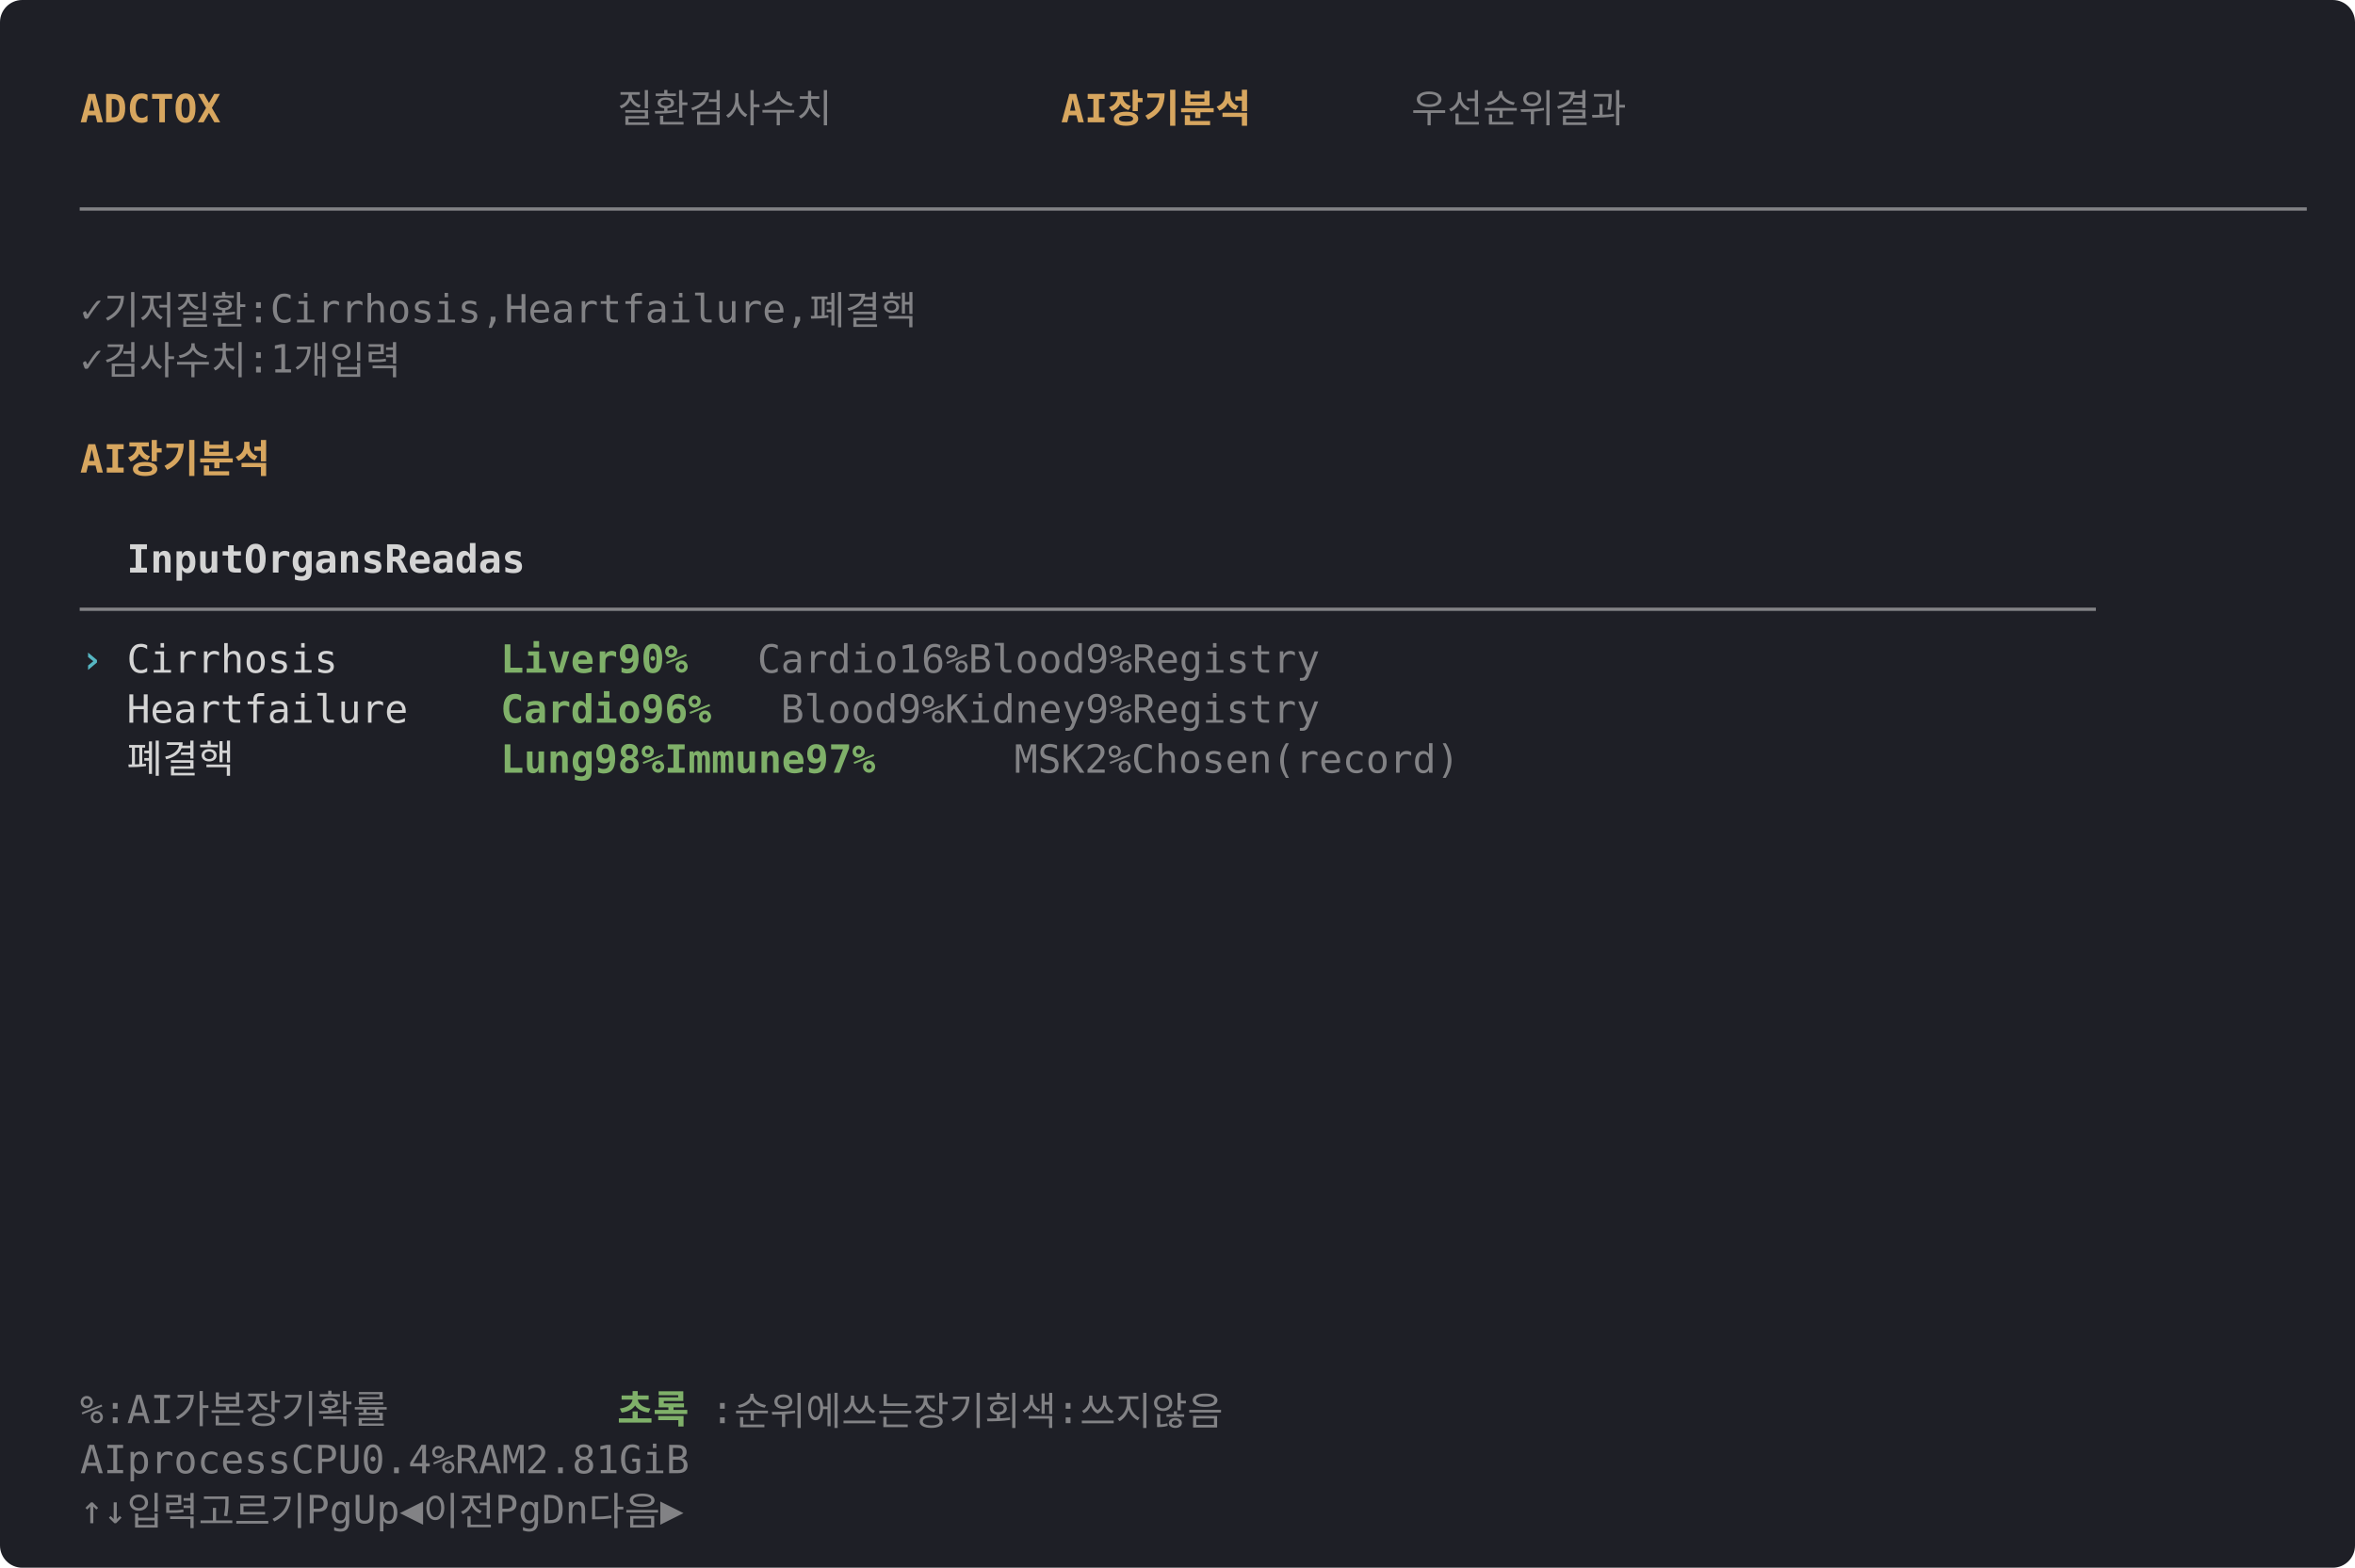
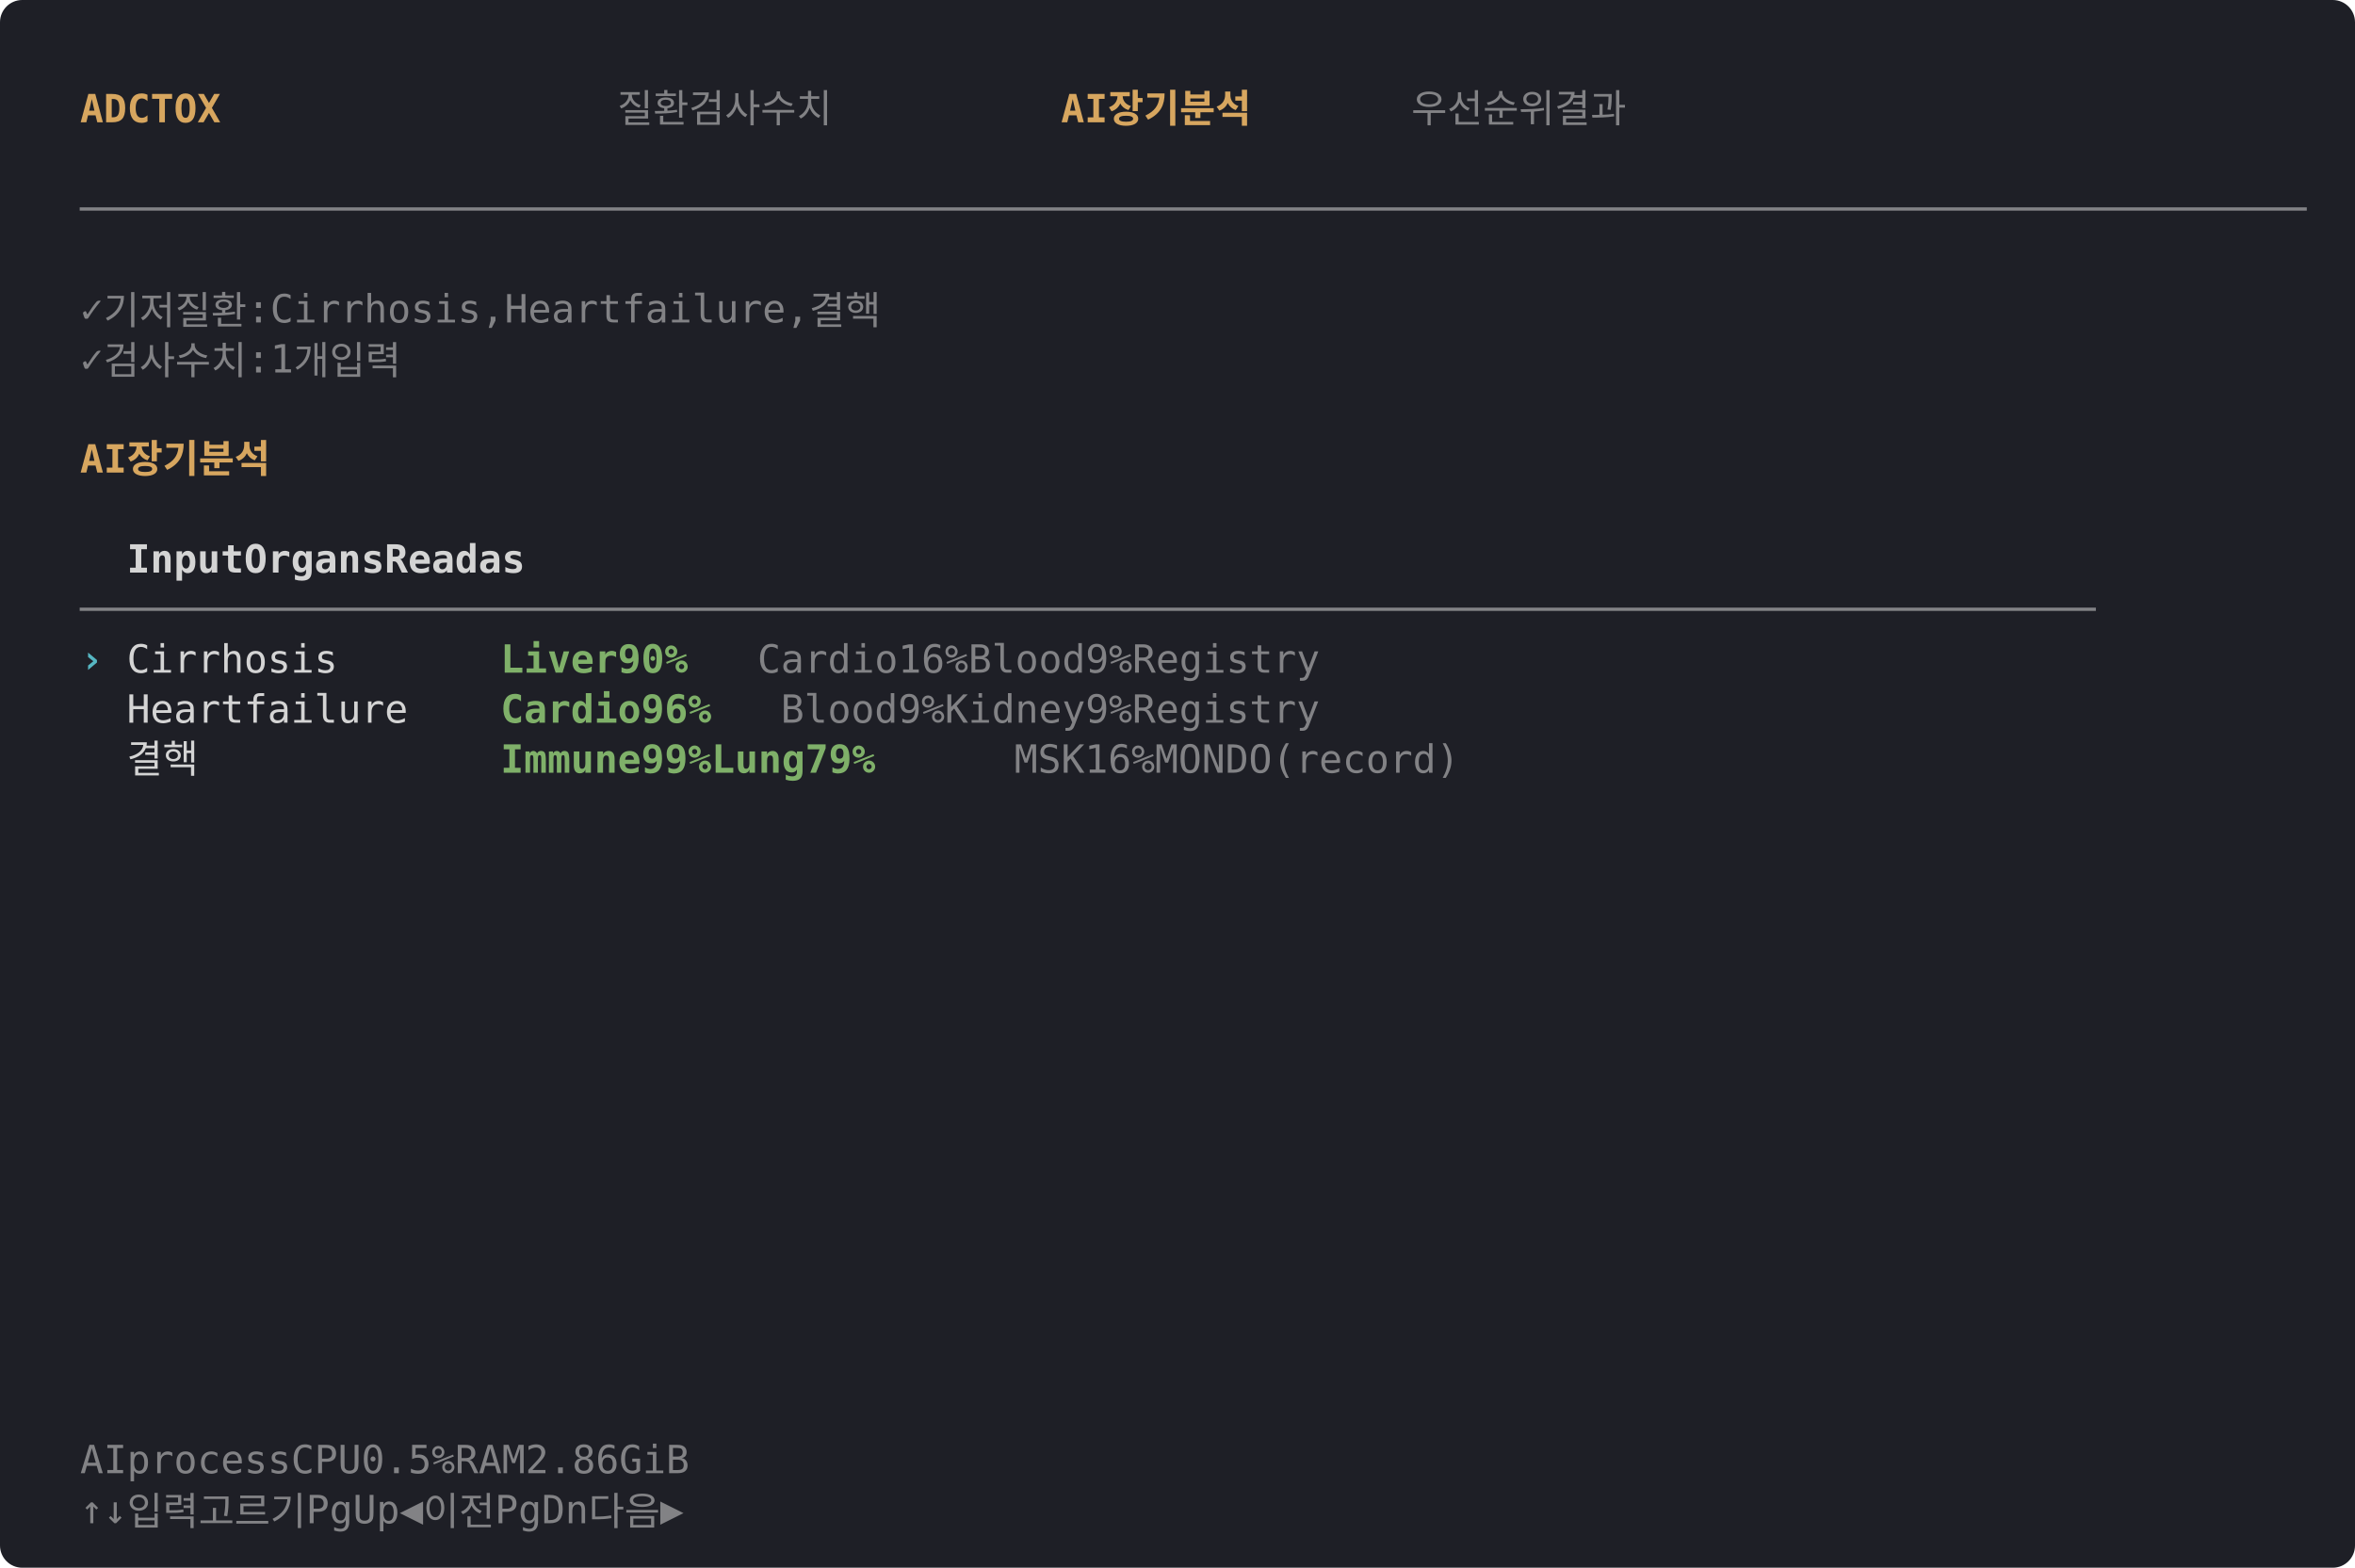
<svg xmlns="http://www.w3.org/2000/svg" width="847" height="564" font-family="DejaVu Sans Mono, Menlo, Consolas, monospace" font-size="14">
  <rect width="100%" height="100%" rx="8" fill="#1e1f26" />
  <text x="28.8 37.2 45.6 54.0 62.4 70.8" y="44" fill="#d7a65f" font-weight="bold">ADCTOX</text>
  <text x="222.0 238.8 280.8 297.6 322.8 339.6" y="44" fill="#d4d4d4" opacity="0.55">질환검사수치</text>
  <text x="381.6 390.0 406.8 423.6 448.8 465.6" y="44" fill="#d7a65f" font-weight="bold">AI장기분석</text>
  <text x="507.6 524.4 541.2 558.0 600.0 616.8" y="44" fill="#d4d4d4" opacity="0.55">우선순위결과</text>
  <text x="28.8 37.2 45.6 54.0 62.4 70.8 79.2 87.6 96.0 104.4 112.8 121.2 129.6 138.0 146.4 154.8 163.2 171.6 180.0 188.4 196.8 205.2 213.6 222.0 230.4 238.8 247.2 255.6 264.0 272.4 280.8 289.2 297.6 306.0 314.4 322.8 331.2 339.6 348.0 356.4 364.8 373.2 381.6 390.0 398.4 406.8 415.2 423.6 432.0 440.4 448.8 457.2 465.6 474.0 482.4 490.8 499.2 507.6 516.0 524.4 532.8 541.2 549.6 558.0 566.4 574.8 583.2 591.6 600.0 608.4 616.8 625.2 633.6 642.0 650.4 658.8 667.2 675.6 684.0 692.4 700.8 709.2 717.6 726.0 734.4 742.8 751.2 759.6 768.0 776.4 784.8 793.2 801.6 810.0 818.4" y="80" fill="#d4d4d4" opacity="0.55">───────────────────────────────────────────────────────────────────────────────────────────────</text>
-   <text x="28.8 45.6 62.4 79.2 96.0 112.8 129.6 138.0 146.4 154.8 163.2 171.6 180.0 188.4 196.8 205.2 222.0 230.4 238.8 247.2 255.6 272.4 280.8 289.2 297.6 306.0 314.4 322.8 331.2 348.0 364.8 381.6" y="116" fill="#d4d4d4" opacity="0.55">✓기저질환:Cirrhosis,Heartfailure,폐결핵</text>
+   <text x="28.8 45.6 62.4 79.2 96.0 112.8 129.6 138.0 146.4 154.8 163.2 171.6 180.0 188.4 196.8 205.2 222.0 230.4 238.8 247.2 255.6 272.4 280.8 289.2 297.6 306.0 314.4 322.8 331.2 348.0 364.8" y="116" fill="#d4d4d4" opacity="0.55">✓기저질환:Cirrhosis,Heartfailure,결핵</text>
  <text x="28.8 45.6 62.4 87.6 104.4 121.2 138.0 146.4 171.6 188.4" y="134" fill="#d4d4d4" opacity="0.55">✓검사수치:1개입력</text>
  <text x="28.8 37.2 54.0 70.8 96.0 112.8" y="170" fill="#d7a65f" font-weight="bold">AI장기분석</text>
  <text x="45.6 54.0 62.4 70.8 79.2 180.0 188.4 196.8 205.2 213.6 222.0 465.6 474.0 482.4 490.8 507.6 516.0" y="206" fill="#d4d4d4" font-weight="bold">InputOrgansReadas</text>
  <text x="28.8 37.2 45.6 54.0 62.4 70.8 79.2 87.6 96.0 104.4 112.8 121.2 129.6 138.0 146.4 154.8 163.2 171.6 180.0 188.4 196.8 205.2 213.6 222.0 230.4 238.8 247.2 255.6 264.0 272.4 280.8 289.2 297.6 306.0 314.4 322.8 331.2 339.6 348.0 356.4 364.8 373.2 381.6 390.0 398.4 406.8 415.2 423.6 432.0 440.4 448.8 457.2 465.6 474.0 482.4 490.8 499.2 507.6 516.0 524.4 532.8 541.2 549.6 558.0 566.4 574.8 583.2 591.6 600.0 608.4 616.8 625.2 633.6 642.0 650.4 658.8 667.2 675.6 684.0 692.4 700.8 709.2 717.6 726.0 734.4 742.8" y="224" fill="#d4d4d4" opacity="0.55">──────────────────────────────────────────────────────────────────────────────────────</text>
  <text x="28.8" y="242" fill="#56b6c2" font-weight="bold">›</text>
  <text x="45.6 54.0 62.4 70.8 79.2 87.6 96.0 104.4 112.8" y="242" fill="#d4d4d4">Cirrhosis</text>
  <text x="180.0 188.4 196.8 205.2 213.6 230.4 238.8 247.2" y="242" fill="#7fb069" font-weight="bold">Liver90%</text>
  <text x="272.4 280.8 289.2 297.6 306.0 314.4 331.2 339.6 348.0 373.2 381.6 390.0 398.4 406.8 423.6 432.0 465.6 474.0 482.4 490.8 499.2 507.6 516.0 524.4" y="242" fill="#d4d4d4" opacity="0.55">Cardio16%Blood9%Registry</text>
  <text x="45.6 54.0 62.4 70.8 79.2 96.0 104.4 112.8 121.2 129.6 138.0 146.4" y="260" fill="#d4d4d4">Heartfailure</text>
  <text x="180.0 188.4 196.8 205.2 213.6 222.0 238.8 247.2 255.6" y="260" fill="#7fb069" font-weight="bold">Cardio96%</text>
  <text x="280.8 289.2 297.6 306.0 314.4 331.2 339.6 364.8 373.2 381.6 390.0 398.4 406.8 423.6 432.0 465.6 474.0 482.4 490.8 499.2 507.6 516.0 524.4" y="260" fill="#d4d4d4" opacity="0.55">Blood9%Kidney9%Registry</text>
-   <text x="45.6 62.4 79.2" y="278" fill="#d4d4d4">폐결핵</text>
-   <text x="180.0 188.4 196.8 205.2 222.0 230.4 238.8 264.0 272.4 280.8 289.2 297.6 306.0 322.8 331.2 339.6" y="278" fill="#7fb069" font-weight="bold">Lung98%Immune97%</text>
-   <text x="364.8 373.2 381.6 398.4 406.8 465.6 474.0 482.4 490.8 499.2 507.6 524.4 532.8 541.2 549.6 558.0 566.4 574.8 583.2" y="278" fill="#d4d4d4" opacity="0.55">MSK2%Chosen(record)</text>
-   <text x="28.8 37.2 54.0 62.4 70.8 96.0 121.2 138.0 163.2 180.0" y="512" fill="#d4d4d4" opacity="0.55">%:AI가본장기확률</text>
-   <text x="222.0 238.8" y="512" fill="#7fb069" font-weight="bold">초록</text>
-   <text x="255.6 272.4 289.2 306.0 331.2 348.0 373.2 390.0 432.0 448.8 465.6 482.4 499.2 524.4 541.2" y="512" fill="#d4d4d4" opacity="0.55">:순위에쓰는장기회색:쓰지않음</text>
-   <text x="28.8 37.2 54.0 62.4 70.8 79.2 87.6 96.0 104.4 138.0 146.4 154.8 171.6 180.0 188.4 196.8 230.4 238.8 247.2 264.0 272.4 280.8 289.2 306.0 314.4 322.8" y="530" fill="#d4d4d4" opacity="0.55">AIprocessCPU0.4%RAM2.81GiB</text>
+   <text x="45.6 62.4" y="278" fill="#d4d4d4">결핵</text>
+   <text x="180.0 188.4 196.8 205.2 213.6 222.0 238.8 247.2 255.6 280.8 289.2 297.6 306.0 322.8 331.2 339.6" y="278" fill="#7fb069" font-weight="bold">Immune99%Lung79%</text>
+   <text x="364.8 373.2 381.6 398.4 406.8 415.2 465.6 474.0 482.4 490.8 499.2 516.0 524.4 532.8 541.2 549.6 558.0 566.4 574.8" y="278" fill="#d4d4d4" opacity="0.55">MSK16%MONDO(record)</text>
+   <text x="28.8 37.2 54.0 62.4 70.8 79.2 87.6 96.0 104.4 138.0 146.4 154.8 171.6 180.0 188.4 196.8 230.4 238.8 247.2 264.0 272.4 280.8 289.2 306.0 314.4 322.8" y="530" fill="#d4d4d4" opacity="0.55">AIprocessCPU0.5%RAM2.86GiB</text>
  <text x="28.8 37.2 54.0 70.8 96.0 112.8 129.6 625.2 633.6 642.0 650.4 667.2 684.0 700.8 742.8 751.2 759.6 768.0 784.8 801.6 826.8" y="548" fill="#d4d4d4" opacity="0.55">↑↓입력고르기PgUp◀이전PgDn다음▶</text>
</svg>
